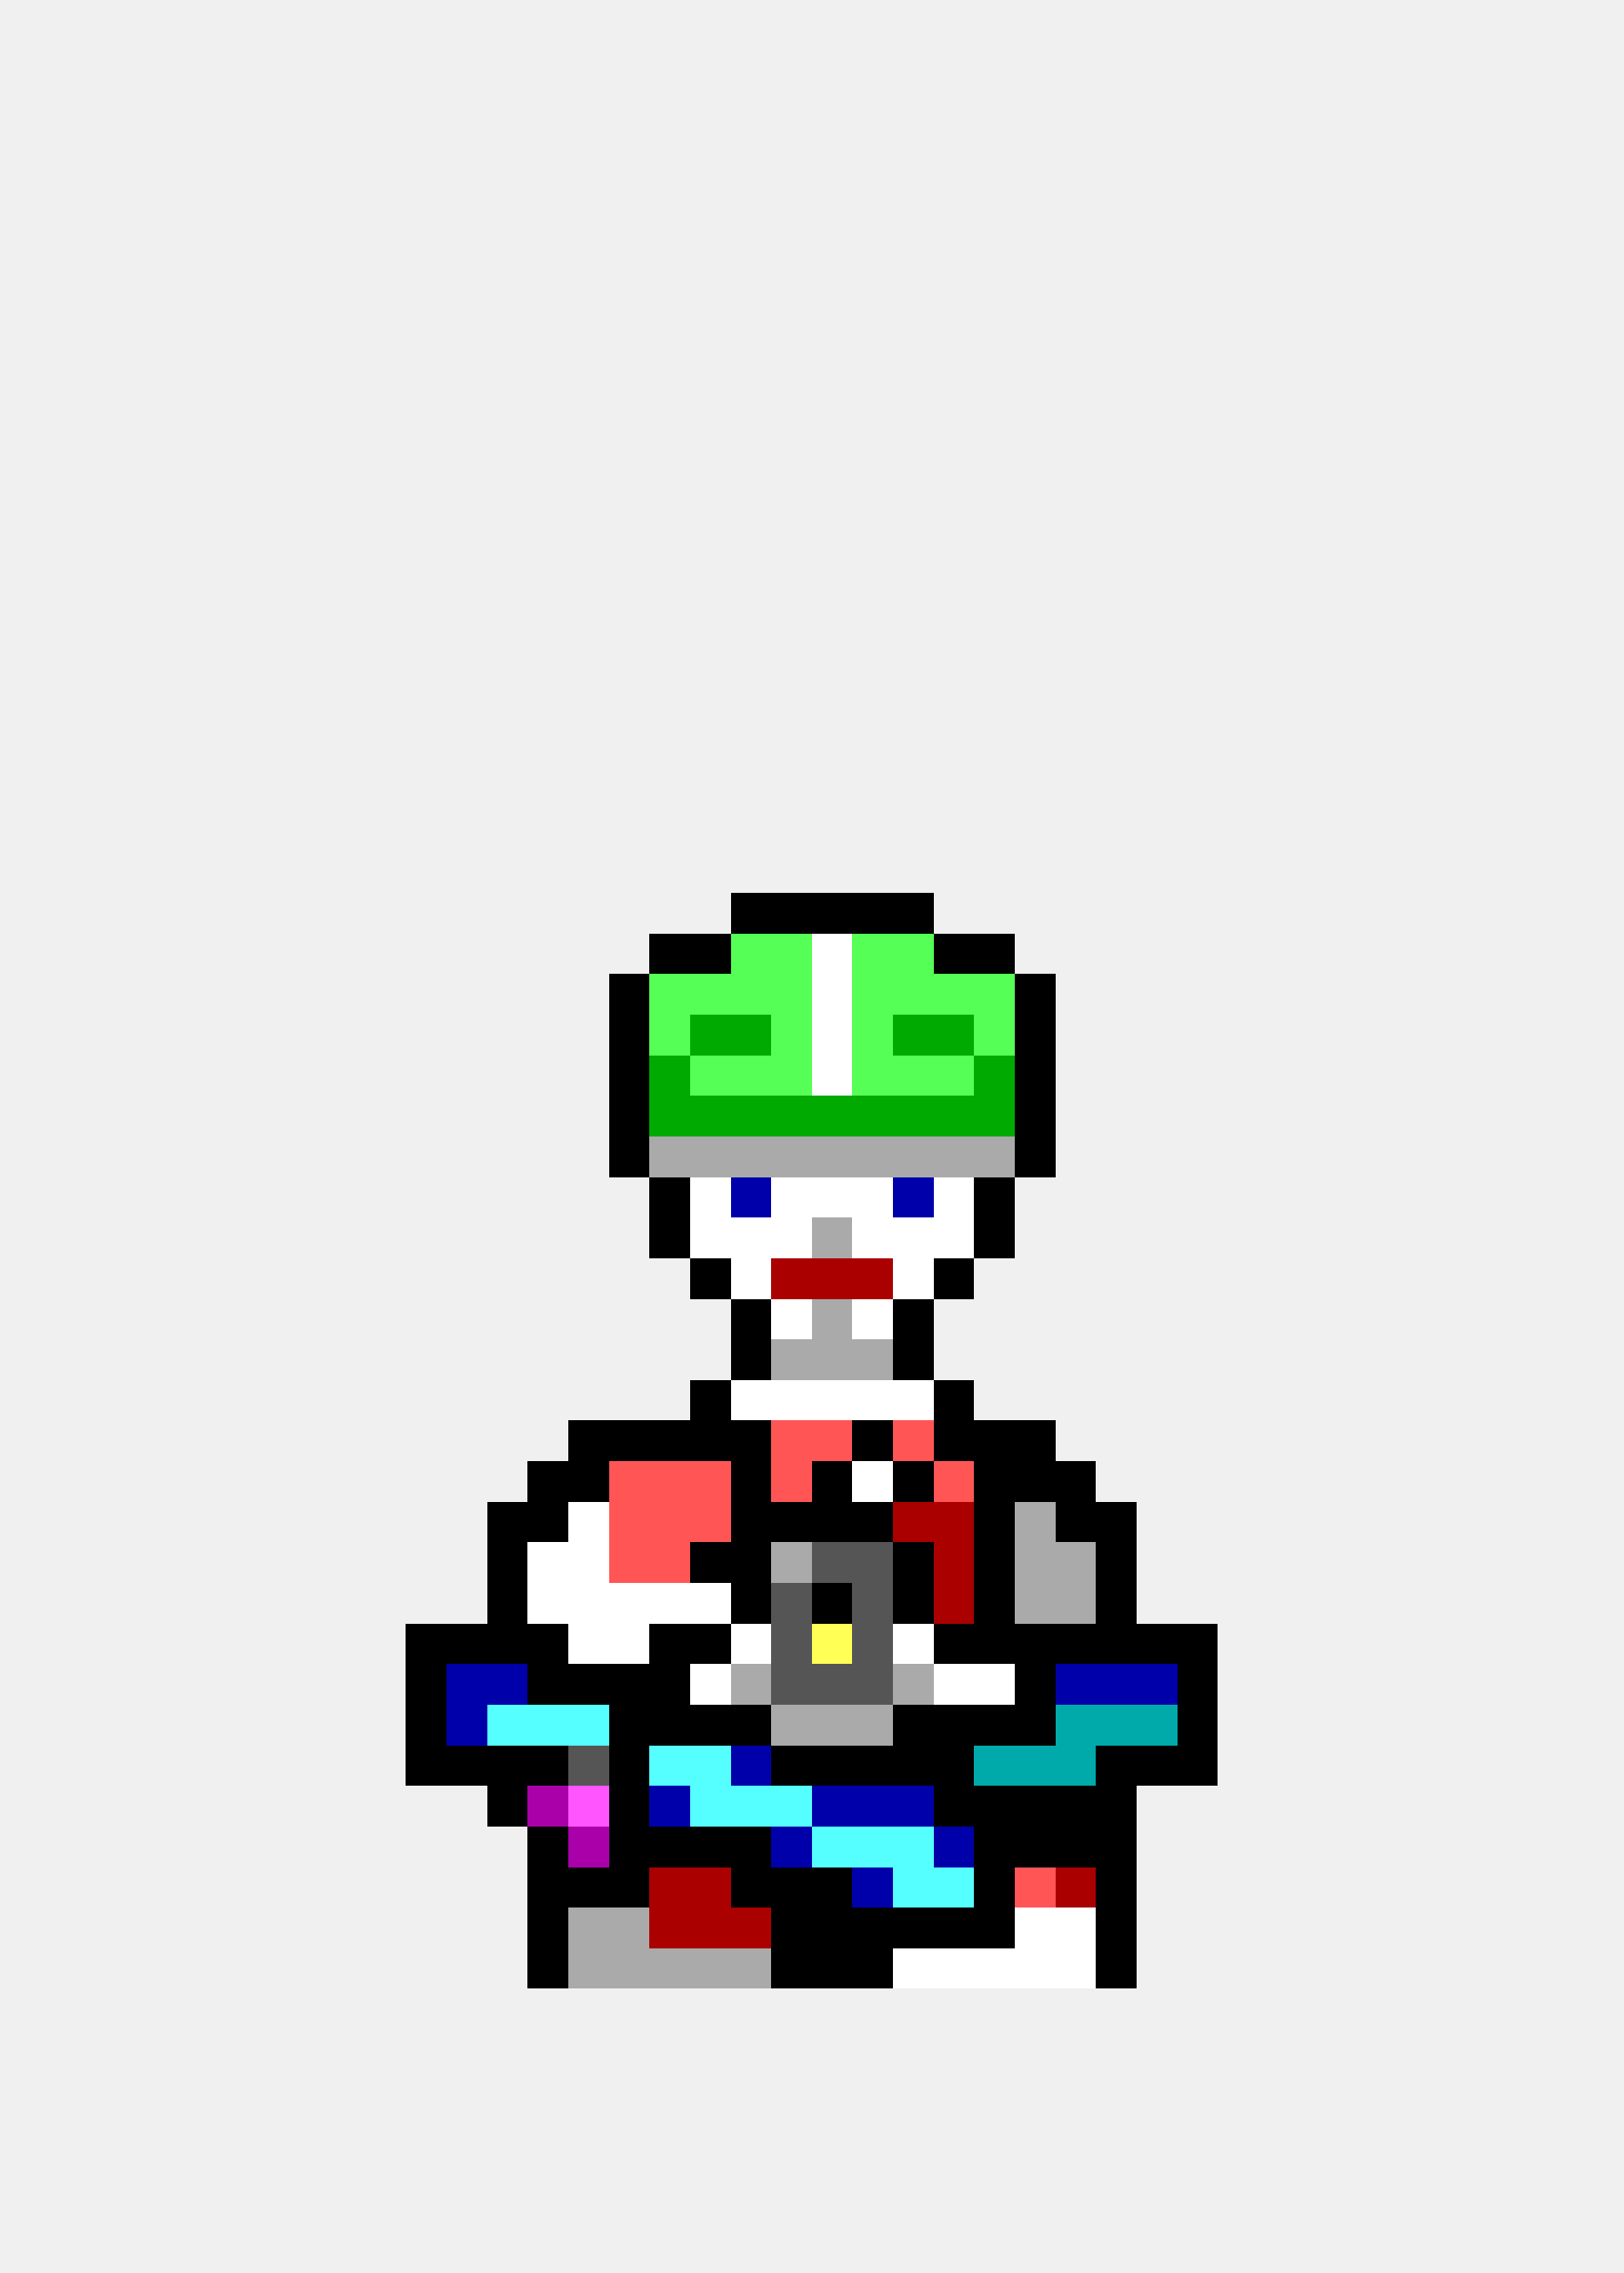
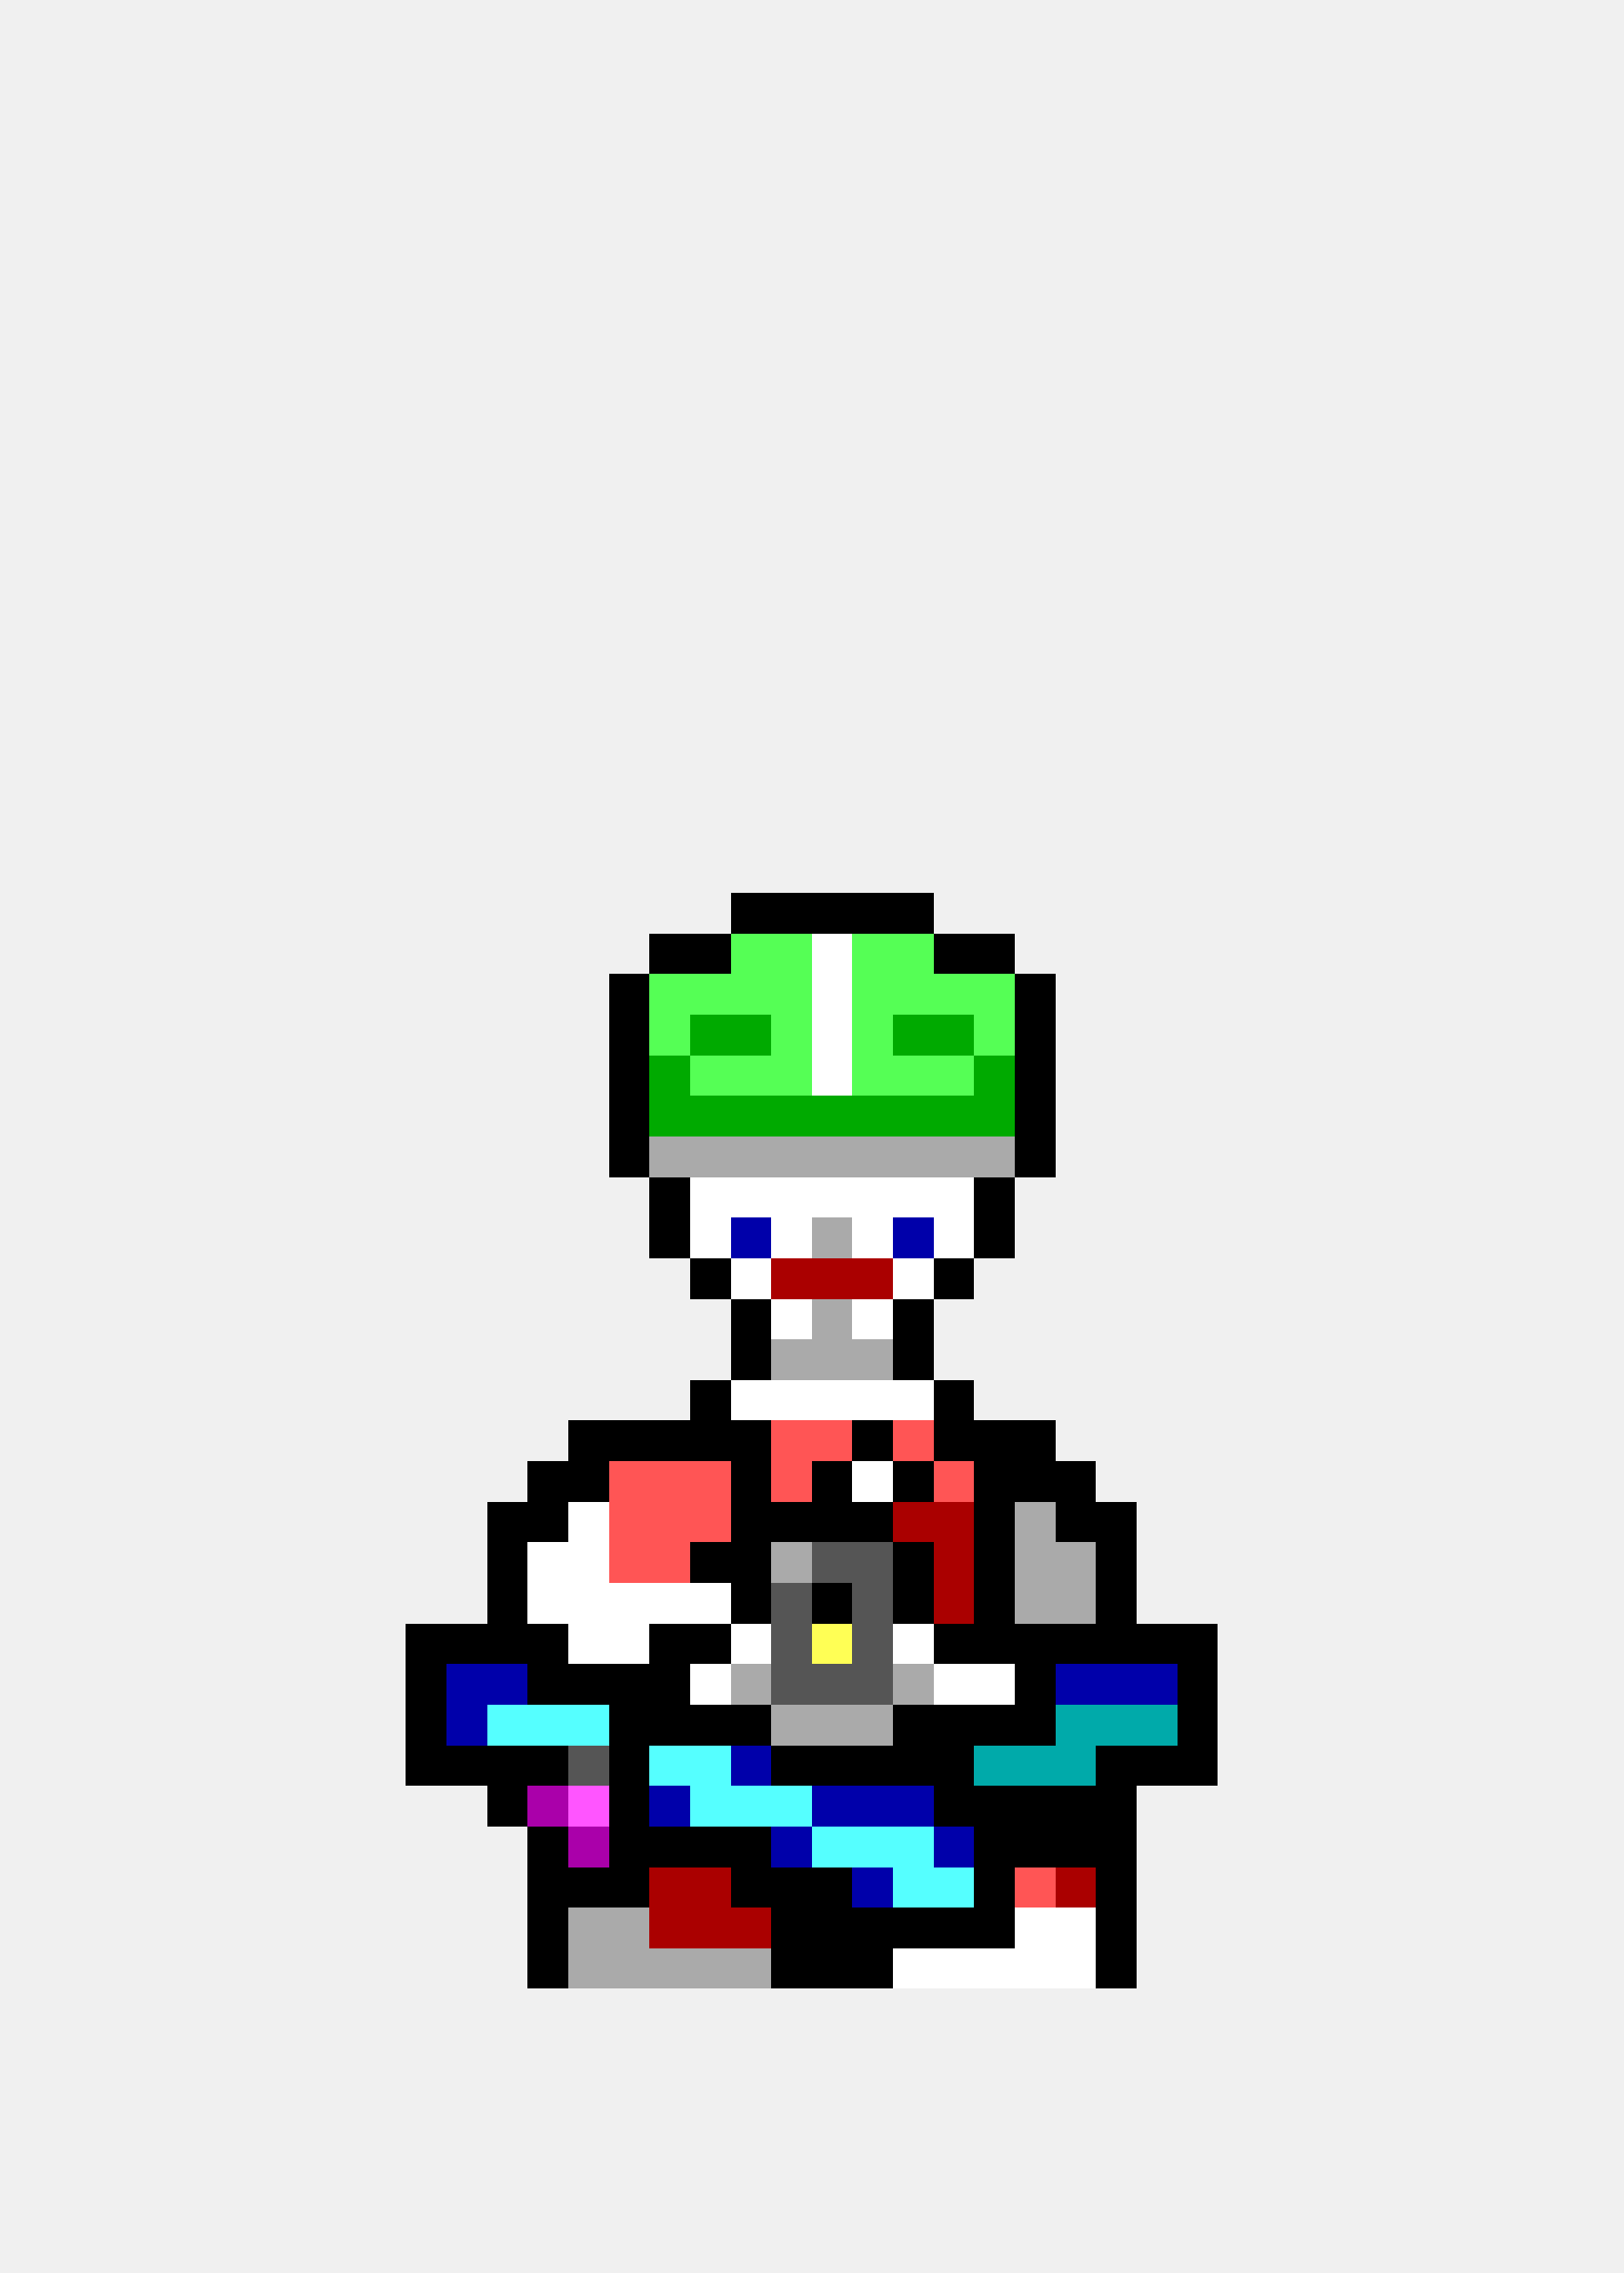
<svg xmlns="http://www.w3.org/2000/svg" width="40" height="56" viewBox="0 0 40 56" shape-rendering="crispEdges">
  <rect x="18" y="22" width="1" height="1" fill="#000000" />
  <rect x="19" y="22" width="1" height="1" fill="#000000" />
  <rect x="20" y="22" width="1" height="1" fill="#000000" />
  <rect x="21" y="22" width="1" height="1" fill="#000000" />
  <rect x="22" y="22" width="1" height="1" fill="#000000" />
  <rect x="16" y="23" width="1" height="1" fill="#000000" />
  <rect x="17" y="23" width="1" height="1" fill="#000000" />
  <rect x="18" y="23" width="1" height="1" fill="#55ff55" />
  <rect x="19" y="23" width="1" height="1" fill="#55ff55" />
  <rect x="20" y="23" width="1" height="1" fill="#ffffff" />
  <rect x="21" y="23" width="1" height="1" fill="#55ff55" />
  <rect x="22" y="23" width="1" height="1" fill="#55ff55" />
  <rect x="23" y="23" width="1" height="1" fill="#000000" />
  <rect x="24" y="23" width="1" height="1" fill="#000000" />
  <rect x="15" y="24" width="1" height="1" fill="#000000" />
  <rect x="16" y="24" width="1" height="1" fill="#55ff55" />
  <rect x="17" y="24" width="1" height="1" fill="#55ff55" />
  <rect x="18" y="24" width="1" height="1" fill="#55ff55" />
  <rect x="19" y="24" width="1" height="1" fill="#55ff55" />
  <rect x="20" y="24" width="1" height="1" fill="#ffffff" />
  <rect x="21" y="24" width="1" height="1" fill="#55ff55" />
  <rect x="22" y="24" width="1" height="1" fill="#55ff55" />
  <rect x="23" y="24" width="1" height="1" fill="#55ff55" />
  <rect x="24" y="24" width="1" height="1" fill="#55ff55" />
  <rect x="25" y="24" width="1" height="1" fill="#000000" />
  <rect x="15" y="25" width="1" height="1" fill="#000000" />
  <rect x="16" y="25" width="1" height="1" fill="#55ff55" />
  <rect x="17" y="25" width="1" height="1" fill="#00aa00" />
  <rect x="18" y="25" width="1" height="1" fill="#00aa00" />
  <rect x="19" y="25" width="1" height="1" fill="#55ff55" />
  <rect x="20" y="25" width="1" height="1" fill="#ffffff" />
  <rect x="21" y="25" width="1" height="1" fill="#55ff55" />
  <rect x="22" y="25" width="1" height="1" fill="#00aa00" />
  <rect x="23" y="25" width="1" height="1" fill="#00aa00" />
  <rect x="24" y="25" width="1" height="1" fill="#55ff55" />
  <rect x="25" y="25" width="1" height="1" fill="#000000" />
  <rect x="15" y="26" width="1" height="1" fill="#000000" />
  <rect x="16" y="26" width="1" height="1" fill="#00aa00" />
  <rect x="17" y="26" width="1" height="1" fill="#55ff55" />
  <rect x="18" y="26" width="1" height="1" fill="#55ff55" />
  <rect x="19" y="26" width="1" height="1" fill="#55ff55" />
  <rect x="20" y="26" width="1" height="1" fill="#ffffff" />
  <rect x="21" y="26" width="1" height="1" fill="#55ff55" />
  <rect x="22" y="26" width="1" height="1" fill="#55ff55" />
  <rect x="23" y="26" width="1" height="1" fill="#55ff55" />
  <rect x="24" y="26" width="1" height="1" fill="#00aa00" />
  <rect x="25" y="26" width="1" height="1" fill="#000000" />
  <rect x="15" y="27" width="1" height="1" fill="#000000" />
  <rect x="16" y="27" width="1" height="1" fill="#00aa00" />
  <rect x="17" y="27" width="1" height="1" fill="#00aa00" />
  <rect x="18" y="27" width="1" height="1" fill="#00aa00" />
  <rect x="19" y="27" width="1" height="1" fill="#00aa00" />
  <rect x="20" y="27" width="1" height="1" fill="#00aa00" />
  <rect x="21" y="27" width="1" height="1" fill="#00aa00" />
  <rect x="22" y="27" width="1" height="1" fill="#00aa00" />
  <rect x="23" y="27" width="1" height="1" fill="#00aa00" />
  <rect x="24" y="27" width="1" height="1" fill="#00aa00" />
  <rect x="25" y="27" width="1" height="1" fill="#000000" />
  <rect x="15" y="28" width="1" height="1" fill="#000000" />
  <rect x="16" y="28" width="1" height="1" fill="#aaaaaa" />
  <rect x="17" y="28" width="1" height="1" fill="#aaaaaa" />
  <rect x="18" y="28" width="1" height="1" fill="#aaaaaa" />
  <rect x="19" y="28" width="1" height="1" fill="#aaaaaa" />
  <rect x="20" y="28" width="1" height="1" fill="#aaaaaa" />
  <rect x="21" y="28" width="1" height="1" fill="#aaaaaa" />
  <rect x="22" y="28" width="1" height="1" fill="#aaaaaa" />
  <rect x="23" y="28" width="1" height="1" fill="#aaaaaa" />
  <rect x="24" y="28" width="1" height="1" fill="#aaaaaa" />
  <rect x="25" y="28" width="1" height="1" fill="#000000" />
  <rect x="16" y="29" width="1" height="1" fill="#000000" />
  <rect x="17" y="29" width="1" height="1" fill="#ffffff" />
-   <rect x="18" y="29" width="1" height="1" fill="#0000aa" />
+   <rect x="18" y="29" width="1" height="1" fill="#ffffff" />
  <rect x="19" y="29" width="1" height="1" fill="#ffffff" />
  <rect x="20" y="29" width="1" height="1" fill="#ffffff" />
  <rect x="21" y="29" width="1" height="1" fill="#ffffff" />
-   <rect x="22" y="29" width="1" height="1" fill="#0000aa" />
+   <rect x="22" y="29" width="1" height="1" fill="#ffffff" />
  <rect x="23" y="29" width="1" height="1" fill="#ffffff" />
  <rect x="24" y="29" width="1" height="1" fill="#000000" />
  <rect x="16" y="30" width="1" height="1" fill="#000000" />
  <rect x="17" y="30" width="1" height="1" fill="#ffffff" />
-   <rect x="18" y="30" width="1" height="1" fill="#ffffff" />
+   <rect x="18" y="30" width="1" height="1" fill="#0000aa" />
  <rect x="19" y="30" width="1" height="1" fill="#ffffff" />
  <rect x="20" y="30" width="1" height="1" fill="#aaaaaa" />
  <rect x="21" y="30" width="1" height="1" fill="#ffffff" />
-   <rect x="22" y="30" width="1" height="1" fill="#ffffff" />
+   <rect x="22" y="30" width="1" height="1" fill="#0000aa" />
  <rect x="23" y="30" width="1" height="1" fill="#ffffff" />
  <rect x="24" y="30" width="1" height="1" fill="#000000" />
  <rect x="17" y="31" width="1" height="1" fill="#000000" />
  <rect x="18" y="31" width="1" height="1" fill="#ffffff" />
  <rect x="19" y="31" width="1" height="1" fill="#aa0000" />
  <rect x="20" y="31" width="1" height="1" fill="#aa0000" />
  <rect x="21" y="31" width="1" height="1" fill="#aa0000" />
  <rect x="22" y="31" width="1" height="1" fill="#ffffff" />
  <rect x="23" y="31" width="1" height="1" fill="#000000" />
  <rect x="18" y="32" width="1" height="1" fill="#000000" />
  <rect x="19" y="32" width="1" height="1" fill="#ffffff" />
  <rect x="20" y="32" width="1" height="1" fill="#aaaaaa" />
  <rect x="21" y="32" width="1" height="1" fill="#ffffff" />
  <rect x="22" y="32" width="1" height="1" fill="#000000" />
  <rect x="18" y="33" width="1" height="1" fill="#000000" />
  <rect x="19" y="33" width="1" height="1" fill="#aaaaaa" />
  <rect x="20" y="33" width="1" height="1" fill="#aaaaaa" />
  <rect x="21" y="33" width="1" height="1" fill="#aaaaaa" />
  <rect x="22" y="33" width="1" height="1" fill="#000000" />
  <rect x="17" y="34" width="1" height="1" fill="#000000" />
  <rect x="18" y="34" width="1" height="1" fill="#ffffff" />
  <rect x="19" y="34" width="1" height="1" fill="#ffffff" />
  <rect x="20" y="34" width="1" height="1" fill="#ffffff" />
  <rect x="21" y="34" width="1" height="1" fill="#ffffff" />
  <rect x="22" y="34" width="1" height="1" fill="#ffffff" />
  <rect x="23" y="34" width="1" height="1" fill="#000000" />
  <rect x="14" y="35" width="1" height="1" fill="#000000" />
  <rect x="15" y="35" width="1" height="1" fill="#000000" />
  <rect x="16" y="35" width="1" height="1" fill="#000000" />
  <rect x="17" y="35" width="1" height="1" fill="#000000" />
  <rect x="18" y="35" width="1" height="1" fill="#000000" />
  <rect x="19" y="35" width="1" height="1" fill="#ff5555" />
  <rect x="20" y="35" width="1" height="1" fill="#ff5555" />
  <rect x="21" y="35" width="1" height="1" fill="#000000" />
  <rect x="22" y="35" width="1" height="1" fill="#ff5555" />
  <rect x="23" y="35" width="1" height="1" fill="#000000" />
  <rect x="24" y="35" width="1" height="1" fill="#000000" />
  <rect x="25" y="35" width="1" height="1" fill="#000000" />
  <rect x="13" y="36" width="1" height="1" fill="#000000" />
  <rect x="14" y="36" width="1" height="1" fill="#000000" />
  <rect x="15" y="36" width="1" height="1" fill="#ff5555" />
  <rect x="16" y="36" width="1" height="1" fill="#ff5555" />
  <rect x="17" y="36" width="1" height="1" fill="#ff5555" />
  <rect x="18" y="36" width="1" height="1" fill="#000000" />
  <rect x="19" y="36" width="1" height="1" fill="#ff5555" />
  <rect x="20" y="36" width="1" height="1" fill="#000000" />
  <rect x="21" y="36" width="1" height="1" fill="#ffffff" />
  <rect x="22" y="36" width="1" height="1" fill="#000000" />
  <rect x="23" y="36" width="1" height="1" fill="#ff5555" />
  <rect x="24" y="36" width="1" height="1" fill="#000000" />
  <rect x="25" y="36" width="1" height="1" fill="#000000" />
  <rect x="26" y="36" width="1" height="1" fill="#000000" />
  <rect x="12" y="37" width="1" height="1" fill="#000000" />
  <rect x="13" y="37" width="1" height="1" fill="#000000" />
  <rect x="14" y="37" width="1" height="1" fill="#ffffff" />
  <rect x="15" y="37" width="1" height="1" fill="#ff5555" />
  <rect x="16" y="37" width="1" height="1" fill="#ff5555" />
  <rect x="17" y="37" width="1" height="1" fill="#ff5555" />
  <rect x="18" y="37" width="1" height="1" fill="#000000" />
  <rect x="19" y="37" width="1" height="1" fill="#000000" />
  <rect x="20" y="37" width="1" height="1" fill="#000000" />
  <rect x="21" y="37" width="1" height="1" fill="#000000" />
  <rect x="22" y="37" width="1" height="1" fill="#aa0000" />
  <rect x="23" y="37" width="1" height="1" fill="#aa0000" />
  <rect x="24" y="37" width="1" height="1" fill="#000000" />
  <rect x="25" y="37" width="1" height="1" fill="#aaaaaa" />
  <rect x="26" y="37" width="1" height="1" fill="#000000" />
  <rect x="27" y="37" width="1" height="1" fill="#000000" />
  <rect x="12" y="38" width="1" height="1" fill="#000000" />
  <rect x="13" y="38" width="1" height="1" fill="#ffffff" />
  <rect x="14" y="38" width="1" height="1" fill="#ffffff" />
  <rect x="15" y="38" width="1" height="1" fill="#ff5555" />
  <rect x="16" y="38" width="1" height="1" fill="#ff5555" />
  <rect x="17" y="38" width="1" height="1" fill="#000000" />
  <rect x="18" y="38" width="1" height="1" fill="#000000" />
  <rect x="19" y="38" width="1" height="1" fill="#aaaaaa" />
  <rect x="20" y="38" width="1" height="1" fill="#555555" />
  <rect x="21" y="38" width="1" height="1" fill="#555555" />
  <rect x="22" y="38" width="1" height="1" fill="#000000" />
  <rect x="23" y="38" width="1" height="1" fill="#aa0000" />
  <rect x="24" y="38" width="1" height="1" fill="#000000" />
  <rect x="25" y="38" width="1" height="1" fill="#aaaaaa" />
  <rect x="26" y="38" width="1" height="1" fill="#aaaaaa" />
  <rect x="27" y="38" width="1" height="1" fill="#000000" />
  <rect x="12" y="39" width="1" height="1" fill="#000000" />
  <rect x="13" y="39" width="1" height="1" fill="#ffffff" />
  <rect x="14" y="39" width="1" height="1" fill="#ffffff" />
  <rect x="15" y="39" width="1" height="1" fill="#ffffff" />
  <rect x="16" y="39" width="1" height="1" fill="#ffffff" />
  <rect x="17" y="39" width="1" height="1" fill="#ffffff" />
  <rect x="18" y="39" width="1" height="1" fill="#000000" />
  <rect x="19" y="39" width="1" height="1" fill="#555555" />
  <rect x="20" y="39" width="1" height="1" fill="#000000" />
  <rect x="21" y="39" width="1" height="1" fill="#555555" />
  <rect x="22" y="39" width="1" height="1" fill="#000000" />
  <rect x="23" y="39" width="1" height="1" fill="#aa0000" />
  <rect x="24" y="39" width="1" height="1" fill="#000000" />
  <rect x="25" y="39" width="1" height="1" fill="#aaaaaa" />
  <rect x="26" y="39" width="1" height="1" fill="#aaaaaa" />
  <rect x="27" y="39" width="1" height="1" fill="#000000" />
  <rect x="10" y="40" width="1" height="1" fill="#000000" />
  <rect x="11" y="40" width="1" height="1" fill="#000000" />
  <rect x="12" y="40" width="1" height="1" fill="#000000" />
  <rect x="13" y="40" width="1" height="1" fill="#000000" />
  <rect x="14" y="40" width="1" height="1" fill="#ffffff" />
  <rect x="15" y="40" width="1" height="1" fill="#ffffff" />
  <rect x="16" y="40" width="1" height="1" fill="#000000" />
  <rect x="17" y="40" width="1" height="1" fill="#000000" />
  <rect x="18" y="40" width="1" height="1" fill="#ffffff" />
  <rect x="19" y="40" width="1" height="1" fill="#555555" />
  <rect x="20" y="40" width="1" height="1" fill="#ffff55" />
  <rect x="21" y="40" width="1" height="1" fill="#555555" />
  <rect x="22" y="40" width="1" height="1" fill="#ffffff" />
  <rect x="23" y="40" width="1" height="1" fill="#000000" />
  <rect x="24" y="40" width="1" height="1" fill="#000000" />
  <rect x="25" y="40" width="1" height="1" fill="#000000" />
  <rect x="26" y="40" width="1" height="1" fill="#000000" />
  <rect x="27" y="40" width="1" height="1" fill="#000000" />
  <rect x="28" y="40" width="1" height="1" fill="#000000" />
  <rect x="29" y="40" width="1" height="1" fill="#000000" />
  <rect x="10" y="41" width="1" height="1" fill="#000000" />
  <rect x="11" y="41" width="1" height="1" fill="#0000aa" />
  <rect x="12" y="41" width="1" height="1" fill="#0000aa" />
  <rect x="13" y="41" width="1" height="1" fill="#000000" />
  <rect x="14" y="41" width="1" height="1" fill="#000000" />
  <rect x="15" y="41" width="1" height="1" fill="#000000" />
  <rect x="16" y="41" width="1" height="1" fill="#000000" />
  <rect x="17" y="41" width="1" height="1" fill="#ffffff" />
  <rect x="18" y="41" width="1" height="1" fill="#aaaaaa" />
  <rect x="19" y="41" width="1" height="1" fill="#555555" />
  <rect x="20" y="41" width="1" height="1" fill="#555555" />
  <rect x="21" y="41" width="1" height="1" fill="#555555" />
  <rect x="22" y="41" width="1" height="1" fill="#aaaaaa" />
  <rect x="23" y="41" width="1" height="1" fill="#ffffff" />
  <rect x="24" y="41" width="1" height="1" fill="#ffffff" />
  <rect x="25" y="41" width="1" height="1" fill="#000000" />
  <rect x="26" y="41" width="1" height="1" fill="#0000aa" />
  <rect x="27" y="41" width="1" height="1" fill="#0000aa" />
  <rect x="28" y="41" width="1" height="1" fill="#0000aa" />
  <rect x="29" y="41" width="1" height="1" fill="#000000" />
  <rect x="10" y="42" width="1" height="1" fill="#000000" />
  <rect x="11" y="42" width="1" height="1" fill="#0000aa" />
  <rect x="12" y="42" width="1" height="1" fill="#55ffff" />
  <rect x="13" y="42" width="1" height="1" fill="#55ffff" />
  <rect x="14" y="42" width="1" height="1" fill="#55ffff" />
  <rect x="15" y="42" width="1" height="1" fill="#000000" />
  <rect x="16" y="42" width="1" height="1" fill="#000000" />
  <rect x="17" y="42" width="1" height="1" fill="#000000" />
  <rect x="18" y="42" width="1" height="1" fill="#000000" />
  <rect x="19" y="42" width="1" height="1" fill="#aaaaaa" />
  <rect x="20" y="42" width="1" height="1" fill="#aaaaaa" />
  <rect x="21" y="42" width="1" height="1" fill="#aaaaaa" />
  <rect x="22" y="42" width="1" height="1" fill="#000000" />
  <rect x="23" y="42" width="1" height="1" fill="#000000" />
  <rect x="24" y="42" width="1" height="1" fill="#000000" />
  <rect x="25" y="42" width="1" height="1" fill="#000000" />
  <rect x="26" y="42" width="1" height="1" fill="#00aaaa" />
  <rect x="27" y="42" width="1" height="1" fill="#00aaaa" />
  <rect x="28" y="42" width="1" height="1" fill="#00aaaa" />
  <rect x="29" y="42" width="1" height="1" fill="#000000" />
  <rect x="10" y="43" width="1" height="1" fill="#000000" />
  <rect x="11" y="43" width="1" height="1" fill="#000000" />
  <rect x="12" y="43" width="1" height="1" fill="#000000" />
  <rect x="13" y="43" width="1" height="1" fill="#000000" />
  <rect x="14" y="43" width="1" height="1" fill="#555555" />
  <rect x="15" y="43" width="1" height="1" fill="#000000" />
  <rect x="16" y="43" width="1" height="1" fill="#55ffff" />
  <rect x="17" y="43" width="1" height="1" fill="#55ffff" />
  <rect x="18" y="43" width="1" height="1" fill="#0000aa" />
  <rect x="19" y="43" width="1" height="1" fill="#000000" />
  <rect x="20" y="43" width="1" height="1" fill="#000000" />
  <rect x="21" y="43" width="1" height="1" fill="#000000" />
  <rect x="22" y="43" width="1" height="1" fill="#000000" />
  <rect x="23" y="43" width="1" height="1" fill="#000000" />
  <rect x="24" y="43" width="1" height="1" fill="#00aaaa" />
  <rect x="25" y="43" width="1" height="1" fill="#00aaaa" />
  <rect x="26" y="43" width="1" height="1" fill="#00aaaa" />
  <rect x="27" y="43" width="1" height="1" fill="#000000" />
  <rect x="28" y="43" width="1" height="1" fill="#000000" />
  <rect x="29" y="43" width="1" height="1" fill="#000000" />
  <rect x="12" y="44" width="1" height="1" fill="#000000" />
  <rect x="13" y="44" width="1" height="1" fill="#aa00aa" />
  <rect x="14" y="44" width="1" height="1" fill="#ff55ff" />
  <rect x="15" y="44" width="1" height="1" fill="#000000" />
  <rect x="16" y="44" width="1" height="1" fill="#0000aa" />
  <rect x="17" y="44" width="1" height="1" fill="#55ffff" />
  <rect x="18" y="44" width="1" height="1" fill="#55ffff" />
  <rect x="19" y="44" width="1" height="1" fill="#55ffff" />
  <rect x="20" y="44" width="1" height="1" fill="#0000aa" />
  <rect x="21" y="44" width="1" height="1" fill="#0000aa" />
  <rect x="22" y="44" width="1" height="1" fill="#0000aa" />
  <rect x="23" y="44" width="1" height="1" fill="#000000" />
  <rect x="24" y="44" width="1" height="1" fill="#000000" />
  <rect x="25" y="44" width="1" height="1" fill="#000000" />
  <rect x="26" y="44" width="1" height="1" fill="#000000" />
  <rect x="27" y="44" width="1" height="1" fill="#000000" />
  <rect x="13" y="45" width="1" height="1" fill="#000000" />
  <rect x="14" y="45" width="1" height="1" fill="#aa00aa" />
  <rect x="15" y="45" width="1" height="1" fill="#000000" />
  <rect x="16" y="45" width="1" height="1" fill="#000000" />
  <rect x="17" y="45" width="1" height="1" fill="#000000" />
  <rect x="18" y="45" width="1" height="1" fill="#000000" />
  <rect x="19" y="45" width="1" height="1" fill="#0000aa" />
  <rect x="20" y="45" width="1" height="1" fill="#55ffff" />
  <rect x="21" y="45" width="1" height="1" fill="#55ffff" />
  <rect x="22" y="45" width="1" height="1" fill="#55ffff" />
  <rect x="23" y="45" width="1" height="1" fill="#0000aa" />
  <rect x="24" y="45" width="1" height="1" fill="#000000" />
  <rect x="25" y="45" width="1" height="1" fill="#000000" />
  <rect x="26" y="45" width="1" height="1" fill="#000000" />
  <rect x="27" y="45" width="1" height="1" fill="#000000" />
  <rect x="13" y="46" width="1" height="1" fill="#000000" />
  <rect x="14" y="46" width="1" height="1" fill="#000000" />
  <rect x="15" y="46" width="1" height="1" fill="#000000" />
  <rect x="16" y="46" width="1" height="1" fill="#aa0000" />
  <rect x="17" y="46" width="1" height="1" fill="#aa0000" />
  <rect x="18" y="46" width="1" height="1" fill="#000000" />
  <rect x="19" y="46" width="1" height="1" fill="#000000" />
  <rect x="20" y="46" width="1" height="1" fill="#000000" />
  <rect x="21" y="46" width="1" height="1" fill="#0000aa" />
  <rect x="22" y="46" width="1" height="1" fill="#55ffff" />
  <rect x="23" y="46" width="1" height="1" fill="#55ffff" />
  <rect x="24" y="46" width="1" height="1" fill="#000000" />
  <rect x="25" y="46" width="1" height="1" fill="#ff5555" />
  <rect x="26" y="46" width="1" height="1" fill="#aa0000" />
  <rect x="27" y="46" width="1" height="1" fill="#000000" />
  <rect x="13" y="47" width="1" height="1" fill="#000000" />
  <rect x="14" y="47" width="1" height="1" fill="#aaaaaa" />
  <rect x="15" y="47" width="1" height="1" fill="#aaaaaa" />
  <rect x="16" y="47" width="1" height="1" fill="#aa0000" />
  <rect x="17" y="47" width="1" height="1" fill="#aa0000" />
  <rect x="18" y="47" width="1" height="1" fill="#aa0000" />
  <rect x="19" y="47" width="1" height="1" fill="#000000" />
  <rect x="20" y="47" width="1" height="1" fill="#000000" />
  <rect x="21" y="47" width="1" height="1" fill="#000000" />
  <rect x="22" y="47" width="1" height="1" fill="#000000" />
  <rect x="23" y="47" width="1" height="1" fill="#000000" />
  <rect x="24" y="47" width="1" height="1" fill="#000000" />
  <rect x="25" y="47" width="1" height="1" fill="#ffffff" />
  <rect x="26" y="47" width="1" height="1" fill="#ffffff" />
  <rect x="27" y="47" width="1" height="1" fill="#000000" />
  <rect x="13" y="48" width="1" height="1" fill="#000000" />
  <rect x="14" y="48" width="1" height="1" fill="#aaaaaa" />
  <rect x="15" y="48" width="1" height="1" fill="#aaaaaa" />
  <rect x="16" y="48" width="1" height="1" fill="#aaaaaa" />
  <rect x="17" y="48" width="1" height="1" fill="#aaaaaa" />
  <rect x="18" y="48" width="1" height="1" fill="#aaaaaa" />
  <rect x="19" y="48" width="1" height="1" fill="#000000" />
  <rect x="20" y="48" width="1" height="1" fill="#000000" />
  <rect x="21" y="48" width="1" height="1" fill="#000000" />
  <rect x="22" y="48" width="1" height="1" fill="#ffffff" />
  <rect x="23" y="48" width="1" height="1" fill="#ffffff" />
  <rect x="24" y="48" width="1" height="1" fill="#ffffff" />
  <rect x="25" y="48" width="1" height="1" fill="#ffffff" />
  <rect x="26" y="48" width="1" height="1" fill="#ffffff" />
  <rect x="27" y="48" width="1" height="1" fill="#000000" />
</svg>
